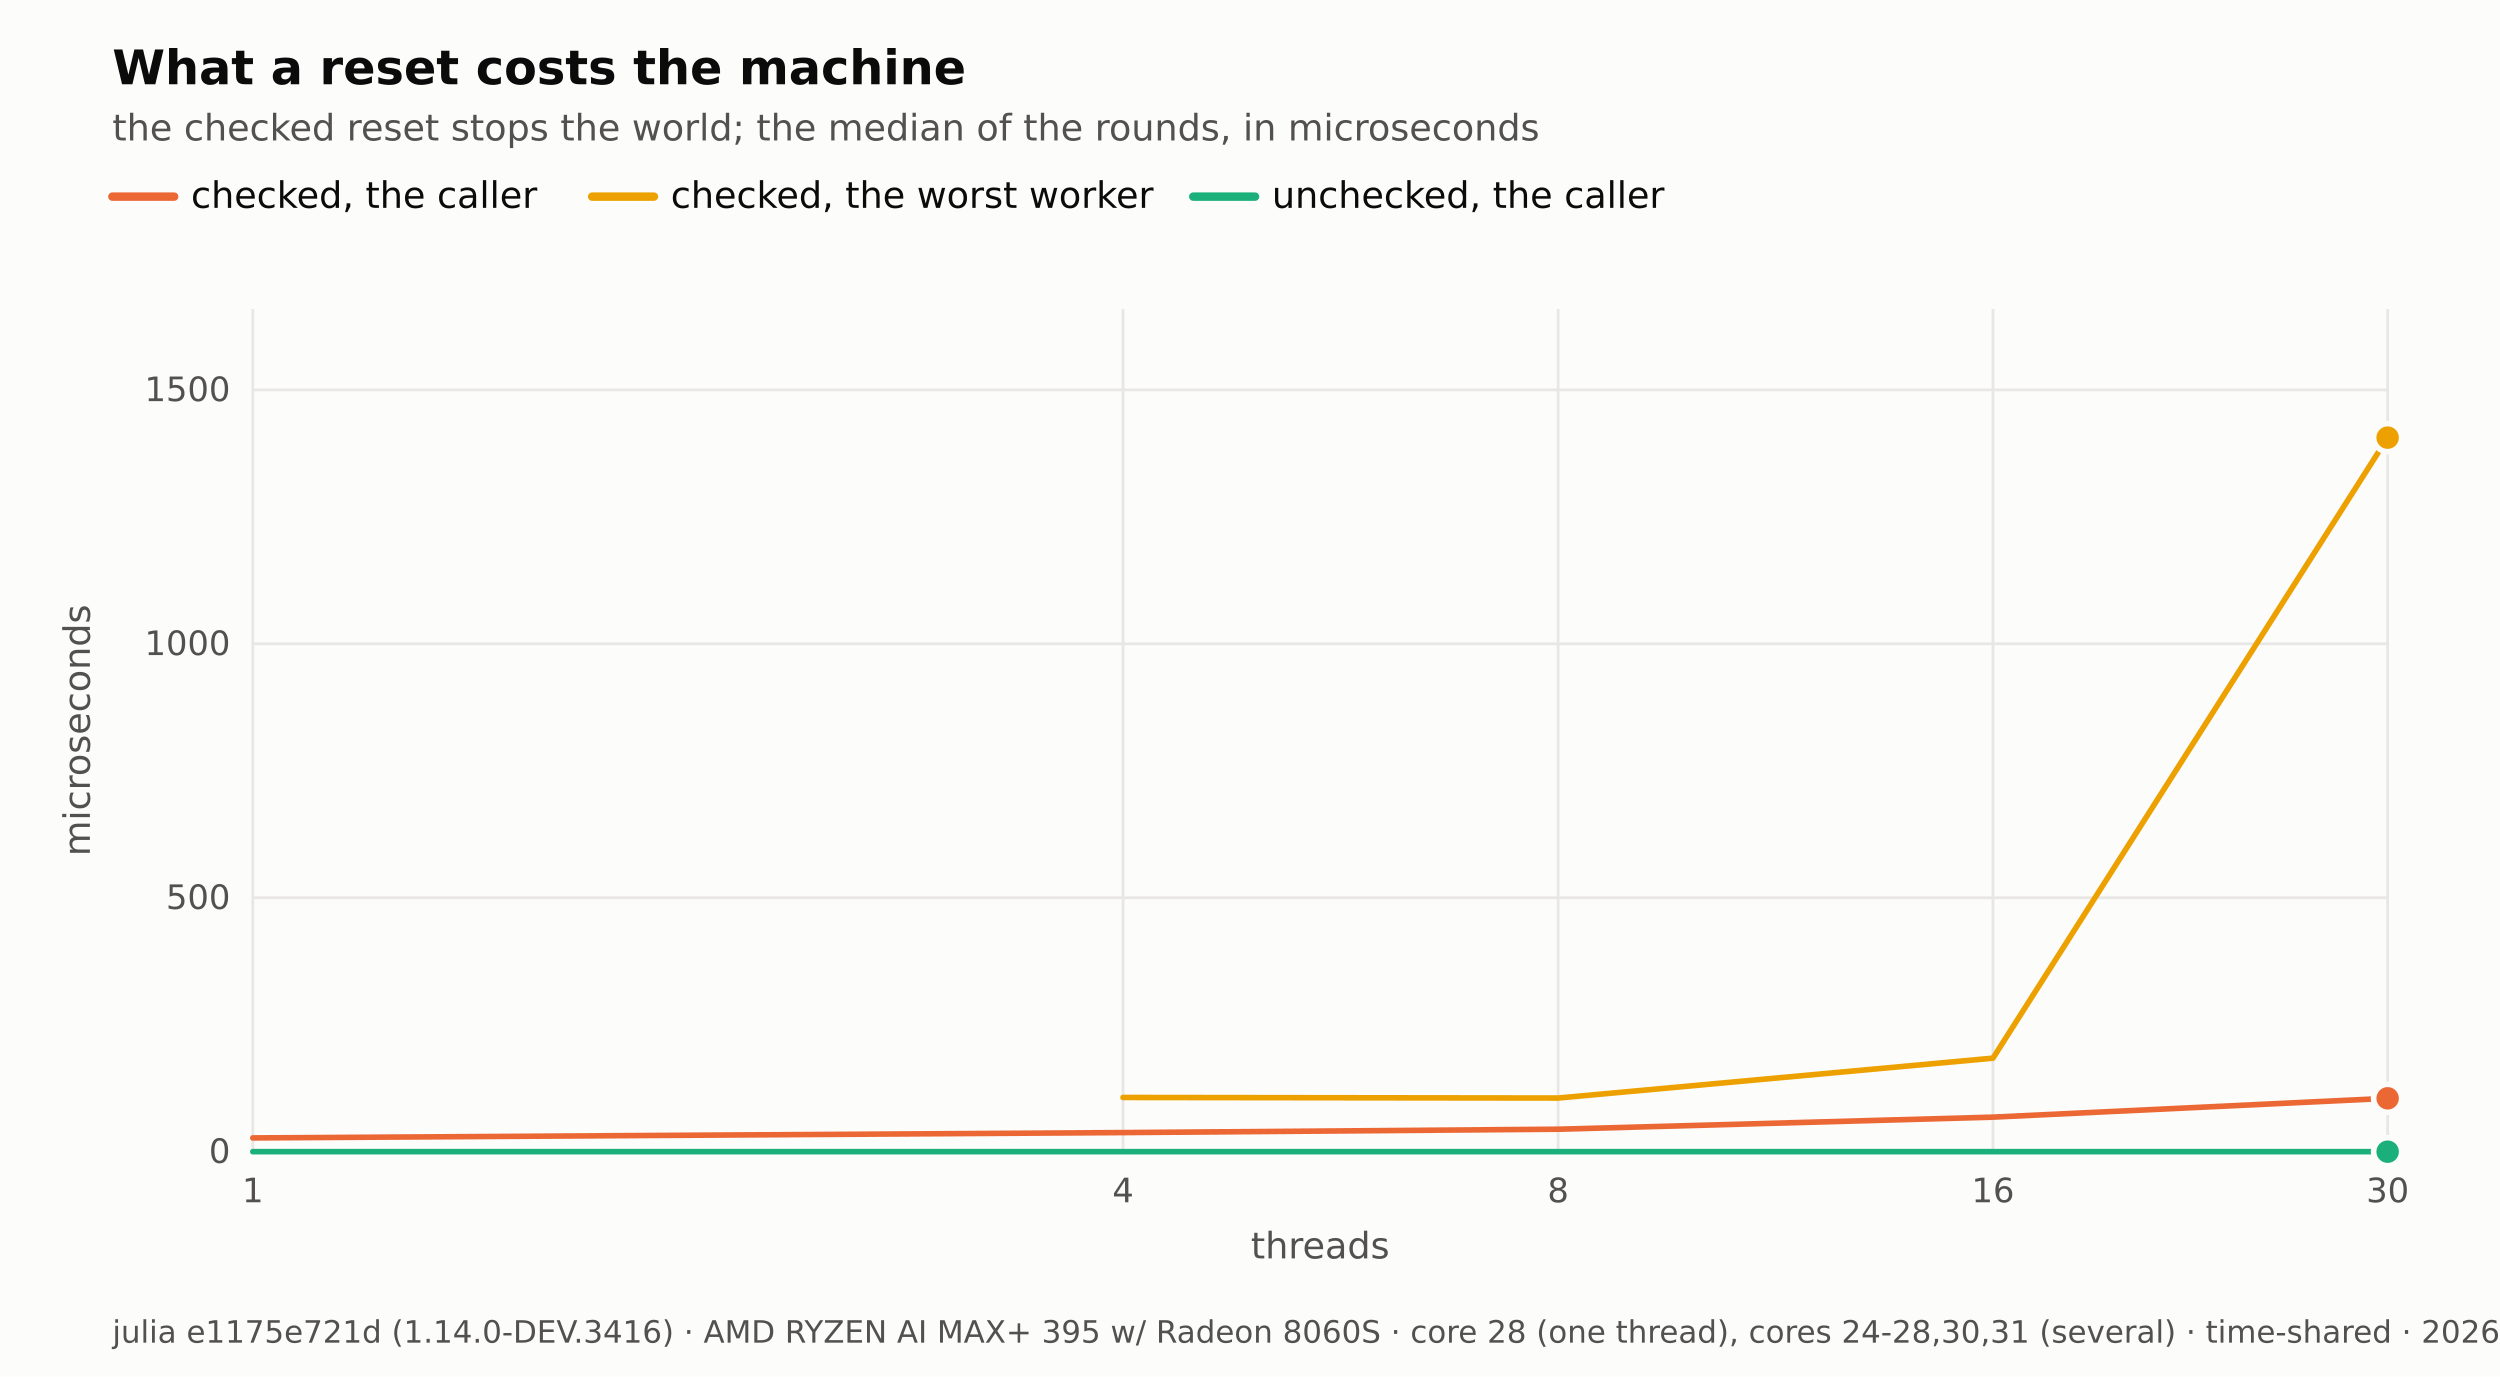
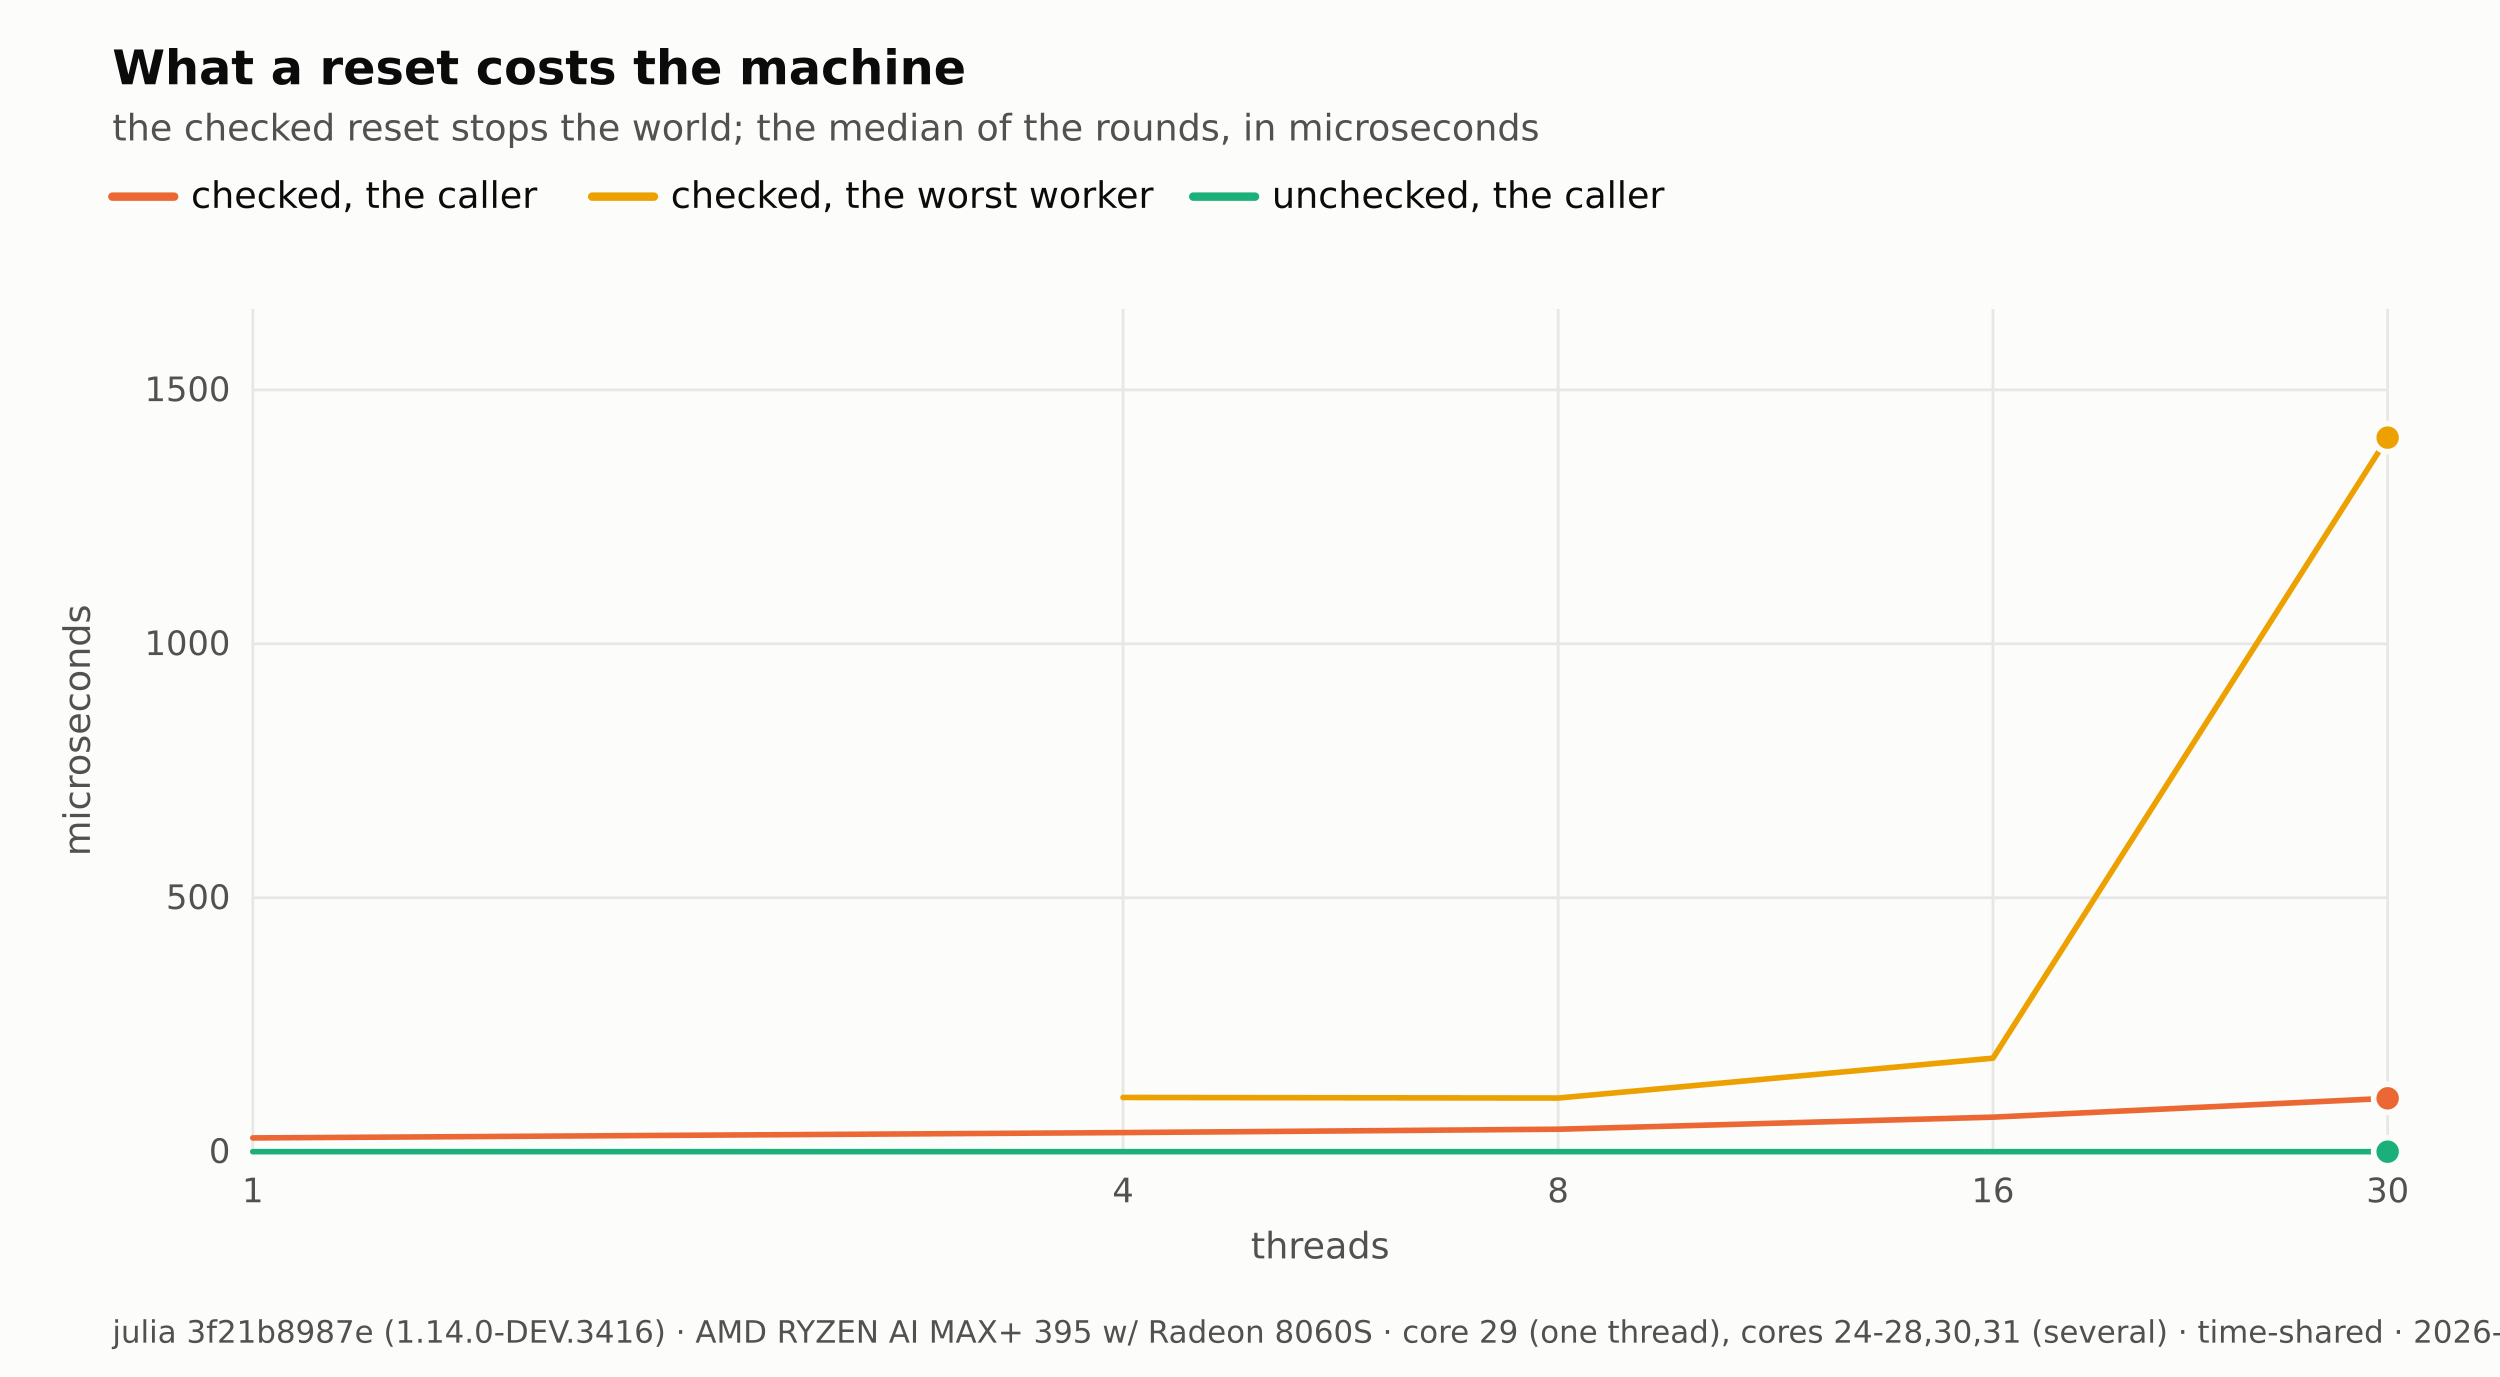
<svg xmlns="http://www.w3.org/2000/svg" viewBox="0 0 890 490" font-size="13">
  <rect width="890" height="490" fill="#fcfcfb" />
  <text x="40.0" y="30.0" font-family="DejaVu Sans, sans-serif" font-size="17" fill="#0b0b0b" text-anchor="start" font-weight="bold">What a reset costs the machine</text>
  <text x="40.0" y="50.0" font-family="DejaVu Sans, sans-serif" font-size="13" fill="#52514e" text-anchor="start">the checked reset stops the world; the median of the rounds, in microseconds</text>
  <line x1="40" y1="70" x2="62" y2="70" stroke="#eb6834" stroke-width="3" stroke-linecap="round" />
  <text x="68.0" y="74.0" font-family="DejaVu Sans, sans-serif" font-size="13" fill="#0b0b0b" text-anchor="start">checked, the caller</text>
  <line x1="210.8" y1="70" x2="232.8" y2="70" stroke="#eda100" stroke-width="3" stroke-linecap="round" />
  <text x="238.8" y="74.0" font-family="DejaVu Sans, sans-serif" font-size="13" fill="#0b0b0b" text-anchor="start">checked, the worst worker</text>
  <line x1="424.8" y1="70" x2="446.8" y2="70" stroke="#1baf7a" stroke-width="3" stroke-linecap="round" />
  <text x="452.8" y="74.0" font-family="DejaVu Sans, sans-serif" font-size="13" fill="#0b0b0b" text-anchor="start">unchecked, the caller</text>
  <line x1="90.0" y1="110" x2="90.0" y2="410" stroke="#e8e7e4" stroke-width="1" />
  <text x="90.0" y="428.0" font-family="DejaVu Sans, sans-serif" font-size="12" fill="#52514e" text-anchor="middle">1</text>
  <line x1="399.8" y1="110" x2="399.8" y2="410" stroke="#e8e7e4" stroke-width="1" />
  <text x="399.8" y="428.0" font-family="DejaVu Sans, sans-serif" font-size="12" fill="#52514e" text-anchor="middle">4</text>
  <line x1="554.7" y1="110" x2="554.7" y2="410" stroke="#e8e7e4" stroke-width="1" />
  <text x="554.7" y="428.0" font-family="DejaVu Sans, sans-serif" font-size="12" fill="#52514e" text-anchor="middle">8</text>
  <line x1="709.5" y1="110" x2="709.5" y2="410" stroke="#e8e7e4" stroke-width="1" />
  <text x="709.5" y="428.0" font-family="DejaVu Sans, sans-serif" font-size="12" fill="#52514e" text-anchor="middle">16</text>
  <line x1="850.0" y1="110" x2="850.0" y2="410" stroke="#e8e7e4" stroke-width="1" />
  <text x="850.0" y="428.0" font-family="DejaVu Sans, sans-serif" font-size="12" fill="#52514e" text-anchor="middle">30</text>
  <line x1="90" y1="410.0" x2="850" y2="410.0" stroke="#e8e7e4" stroke-width="1" />
  <text x="82.0" y="414.0" font-family="DejaVu Sans, sans-serif" font-size="12" fill="#52514e" text-anchor="end">0</text>
  <line x1="90" y1="319.6" x2="850" y2="319.6" stroke="#e8e7e4" stroke-width="1" />
  <text x="82.0" y="323.6" font-family="DejaVu Sans, sans-serif" font-size="12" fill="#52514e" text-anchor="end">500</text>
  <line x1="90" y1="229.2" x2="850" y2="229.2" stroke="#e8e7e4" stroke-width="1" />
  <text x="82.0" y="233.2" font-family="DejaVu Sans, sans-serif" font-size="12" fill="#52514e" text-anchor="end">1000</text>
  <line x1="90" y1="138.8" x2="850" y2="138.8" stroke="#e8e7e4" stroke-width="1" />
  <text x="82.0" y="142.8" font-family="DejaVu Sans, sans-serif" font-size="12" fill="#52514e" text-anchor="end">1500</text>
  <path d="M90.0,405.1 L399.8,403.2 L554.7,402.0 L709.5,397.7 L850.0,391.0" fill="none" stroke="#eb6834" stroke-width="2" stroke-linejoin="round" stroke-linecap="round" />
  <circle cx="850.0" cy="391.0" r="5" fill="#eb6834" stroke="#fcfcfb" stroke-width="2" />
  <path d="M399.8,390.7 L554.7,390.9 L709.5,376.7 L850.0,155.8" fill="none" stroke="#eda100" stroke-width="2" stroke-linejoin="round" stroke-linecap="round" />
  <circle cx="850.0" cy="155.8" r="5" fill="#eda100" stroke="#fcfcfb" stroke-width="2" />
  <path d="M90.0,410.0 L399.8,410.0 L554.7,410.0 L709.5,410.0 L850.0,410.0" fill="none" stroke="#1baf7a" stroke-width="2" stroke-linejoin="round" stroke-linecap="round" />
  <circle cx="850.0" cy="410.0" r="5" fill="#1baf7a" stroke="#fcfcfb" stroke-width="2" />
  <text x="470.0" y="448.0" font-family="DejaVu Sans, sans-serif" font-size="13" fill="#52514e" text-anchor="middle">threads</text>
  <text x="32.0" y="260.0" font-family="DejaVu Sans, sans-serif" font-size="13" fill="#52514e" text-anchor="middle" transform="rotate(-90 32 260.0)">microseconds</text>
-   <text x="40.0" y="478.0" font-family="DejaVu Sans, sans-serif" font-size="11" fill="#52514e" text-anchor="start">julia e1175e721d (1.14.0-DEV.3416) · AMD RYZEN AI MAX+ 395 w/ Radeon 8060S · core 28 (one thread), cores 24-28,30,31 (several) · time-shared · 2026-10-10</text>
+   <text x="40.0" y="478.0" font-family="DejaVu Sans, sans-serif" font-size="11" fill="#52514e" text-anchor="start">julia 3f21b8987e (1.14.0-DEV.3416) · AMD RYZEN AI MAX+ 395 w/ Radeon 8060S · core 29 (one thread), cores 24-28,30,31 (several) · time-shared · 2026-10-11</text>
</svg>
